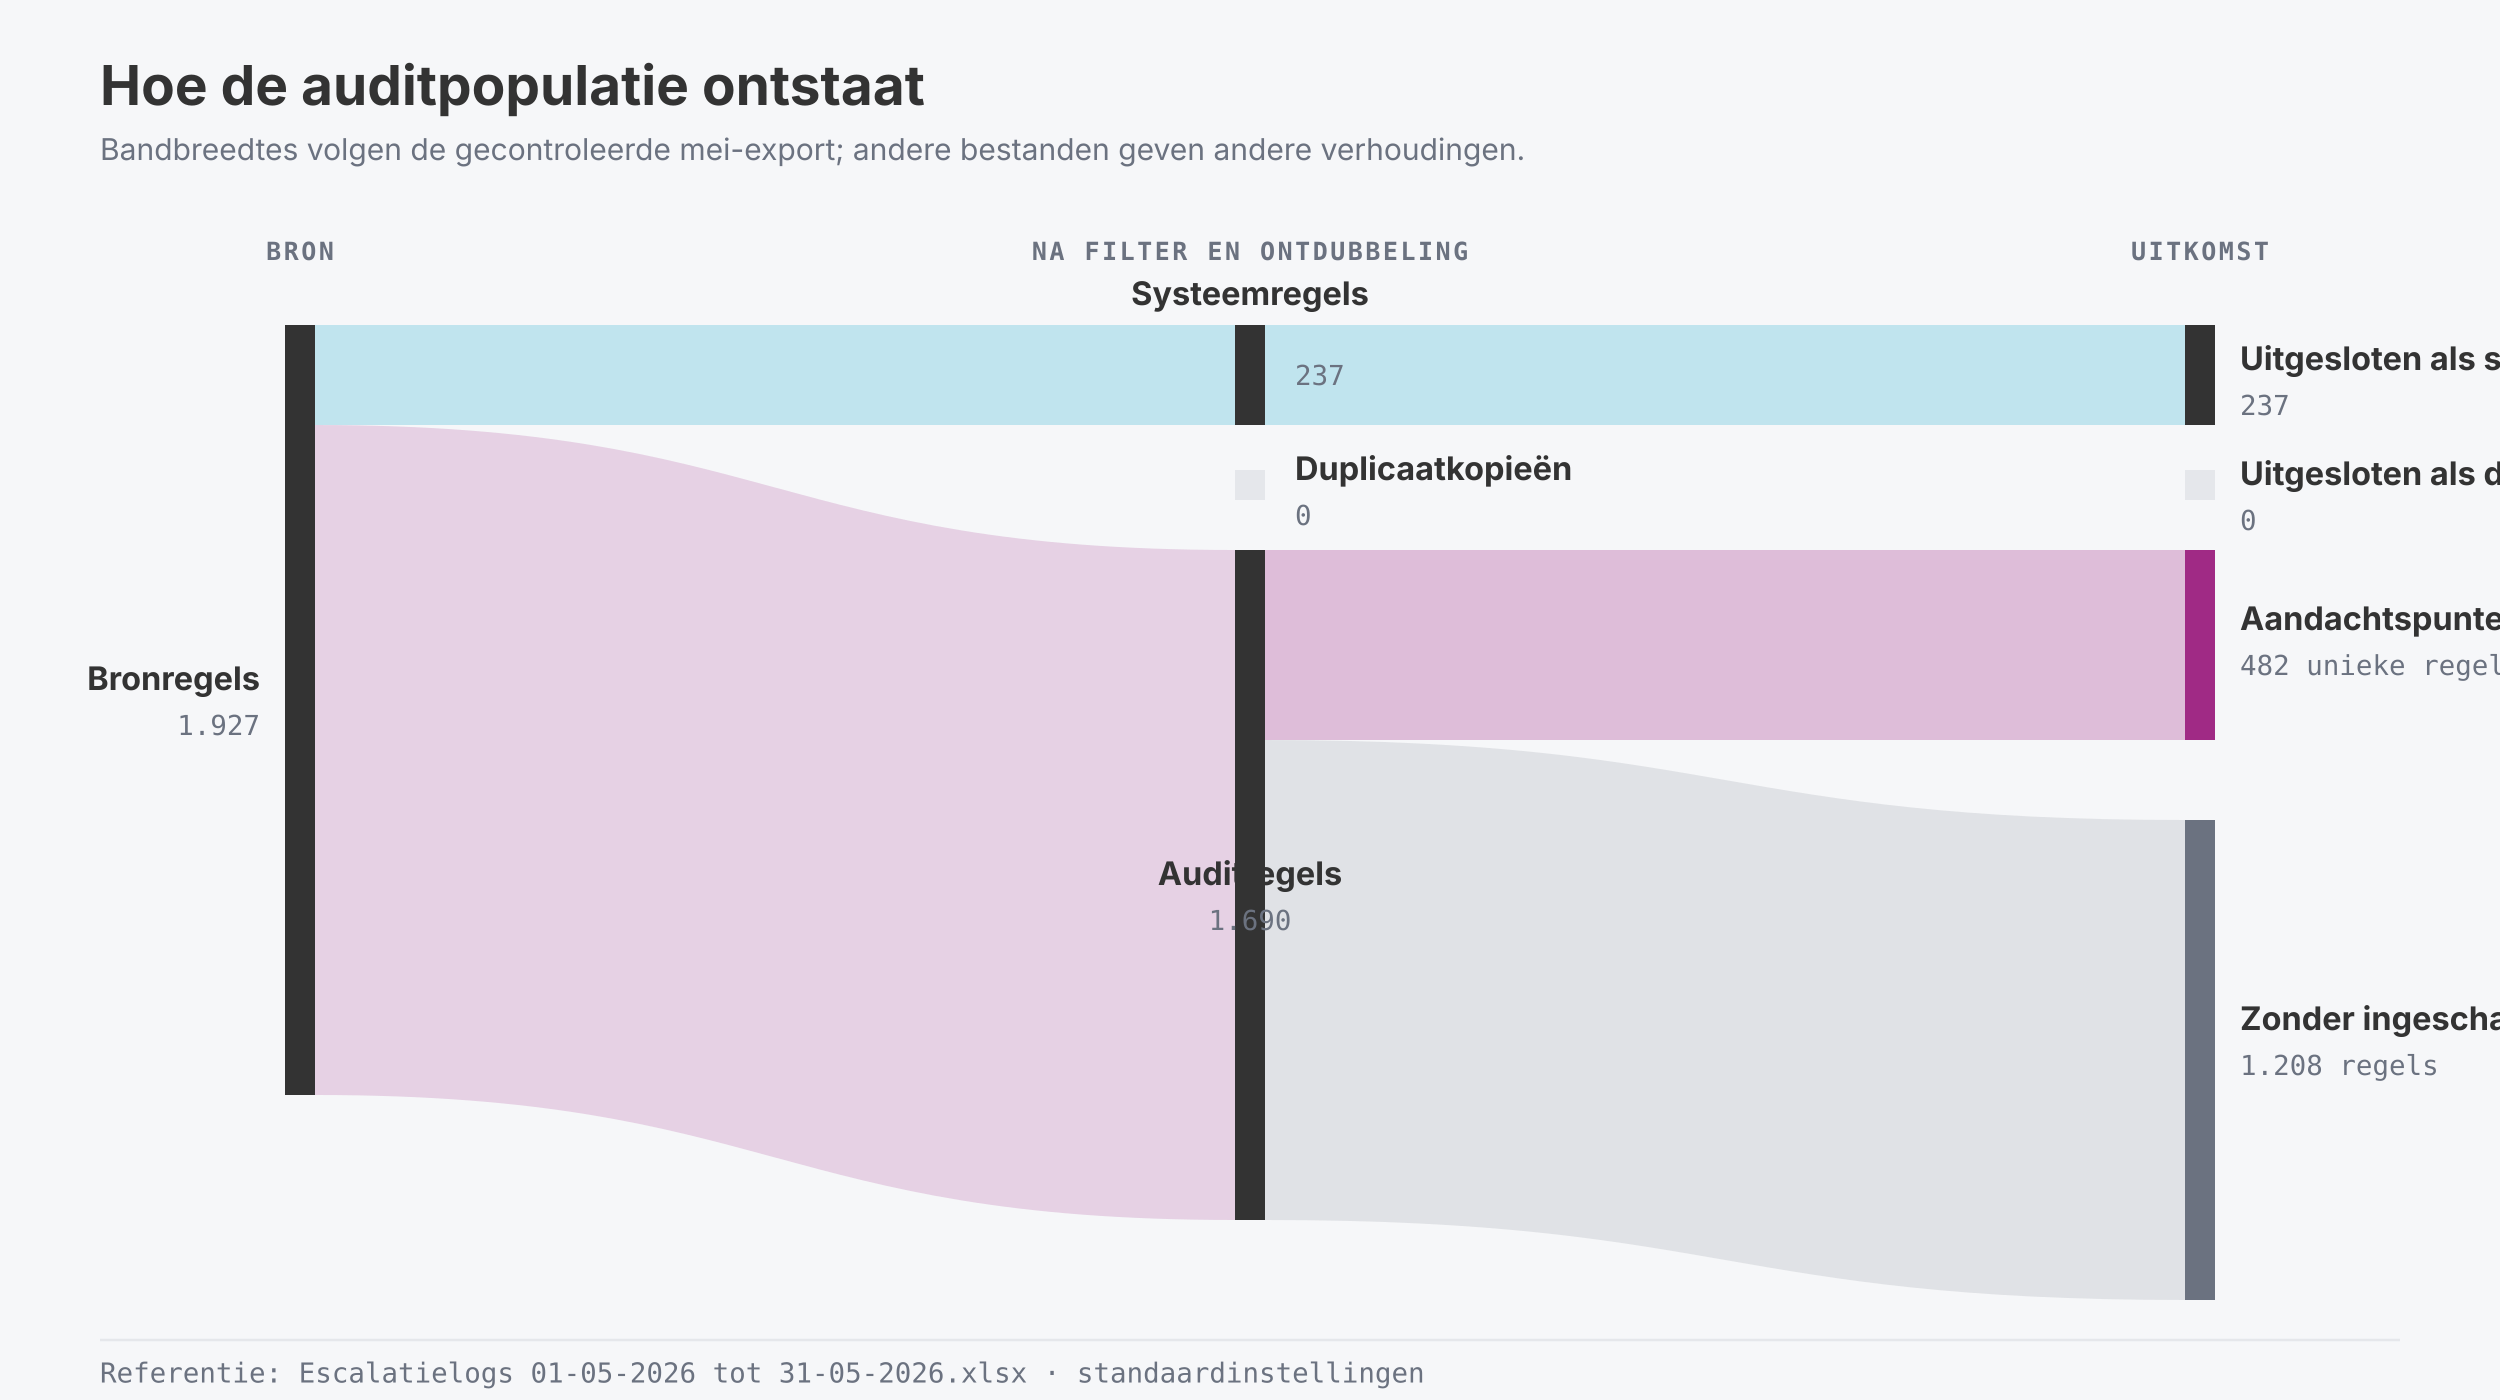
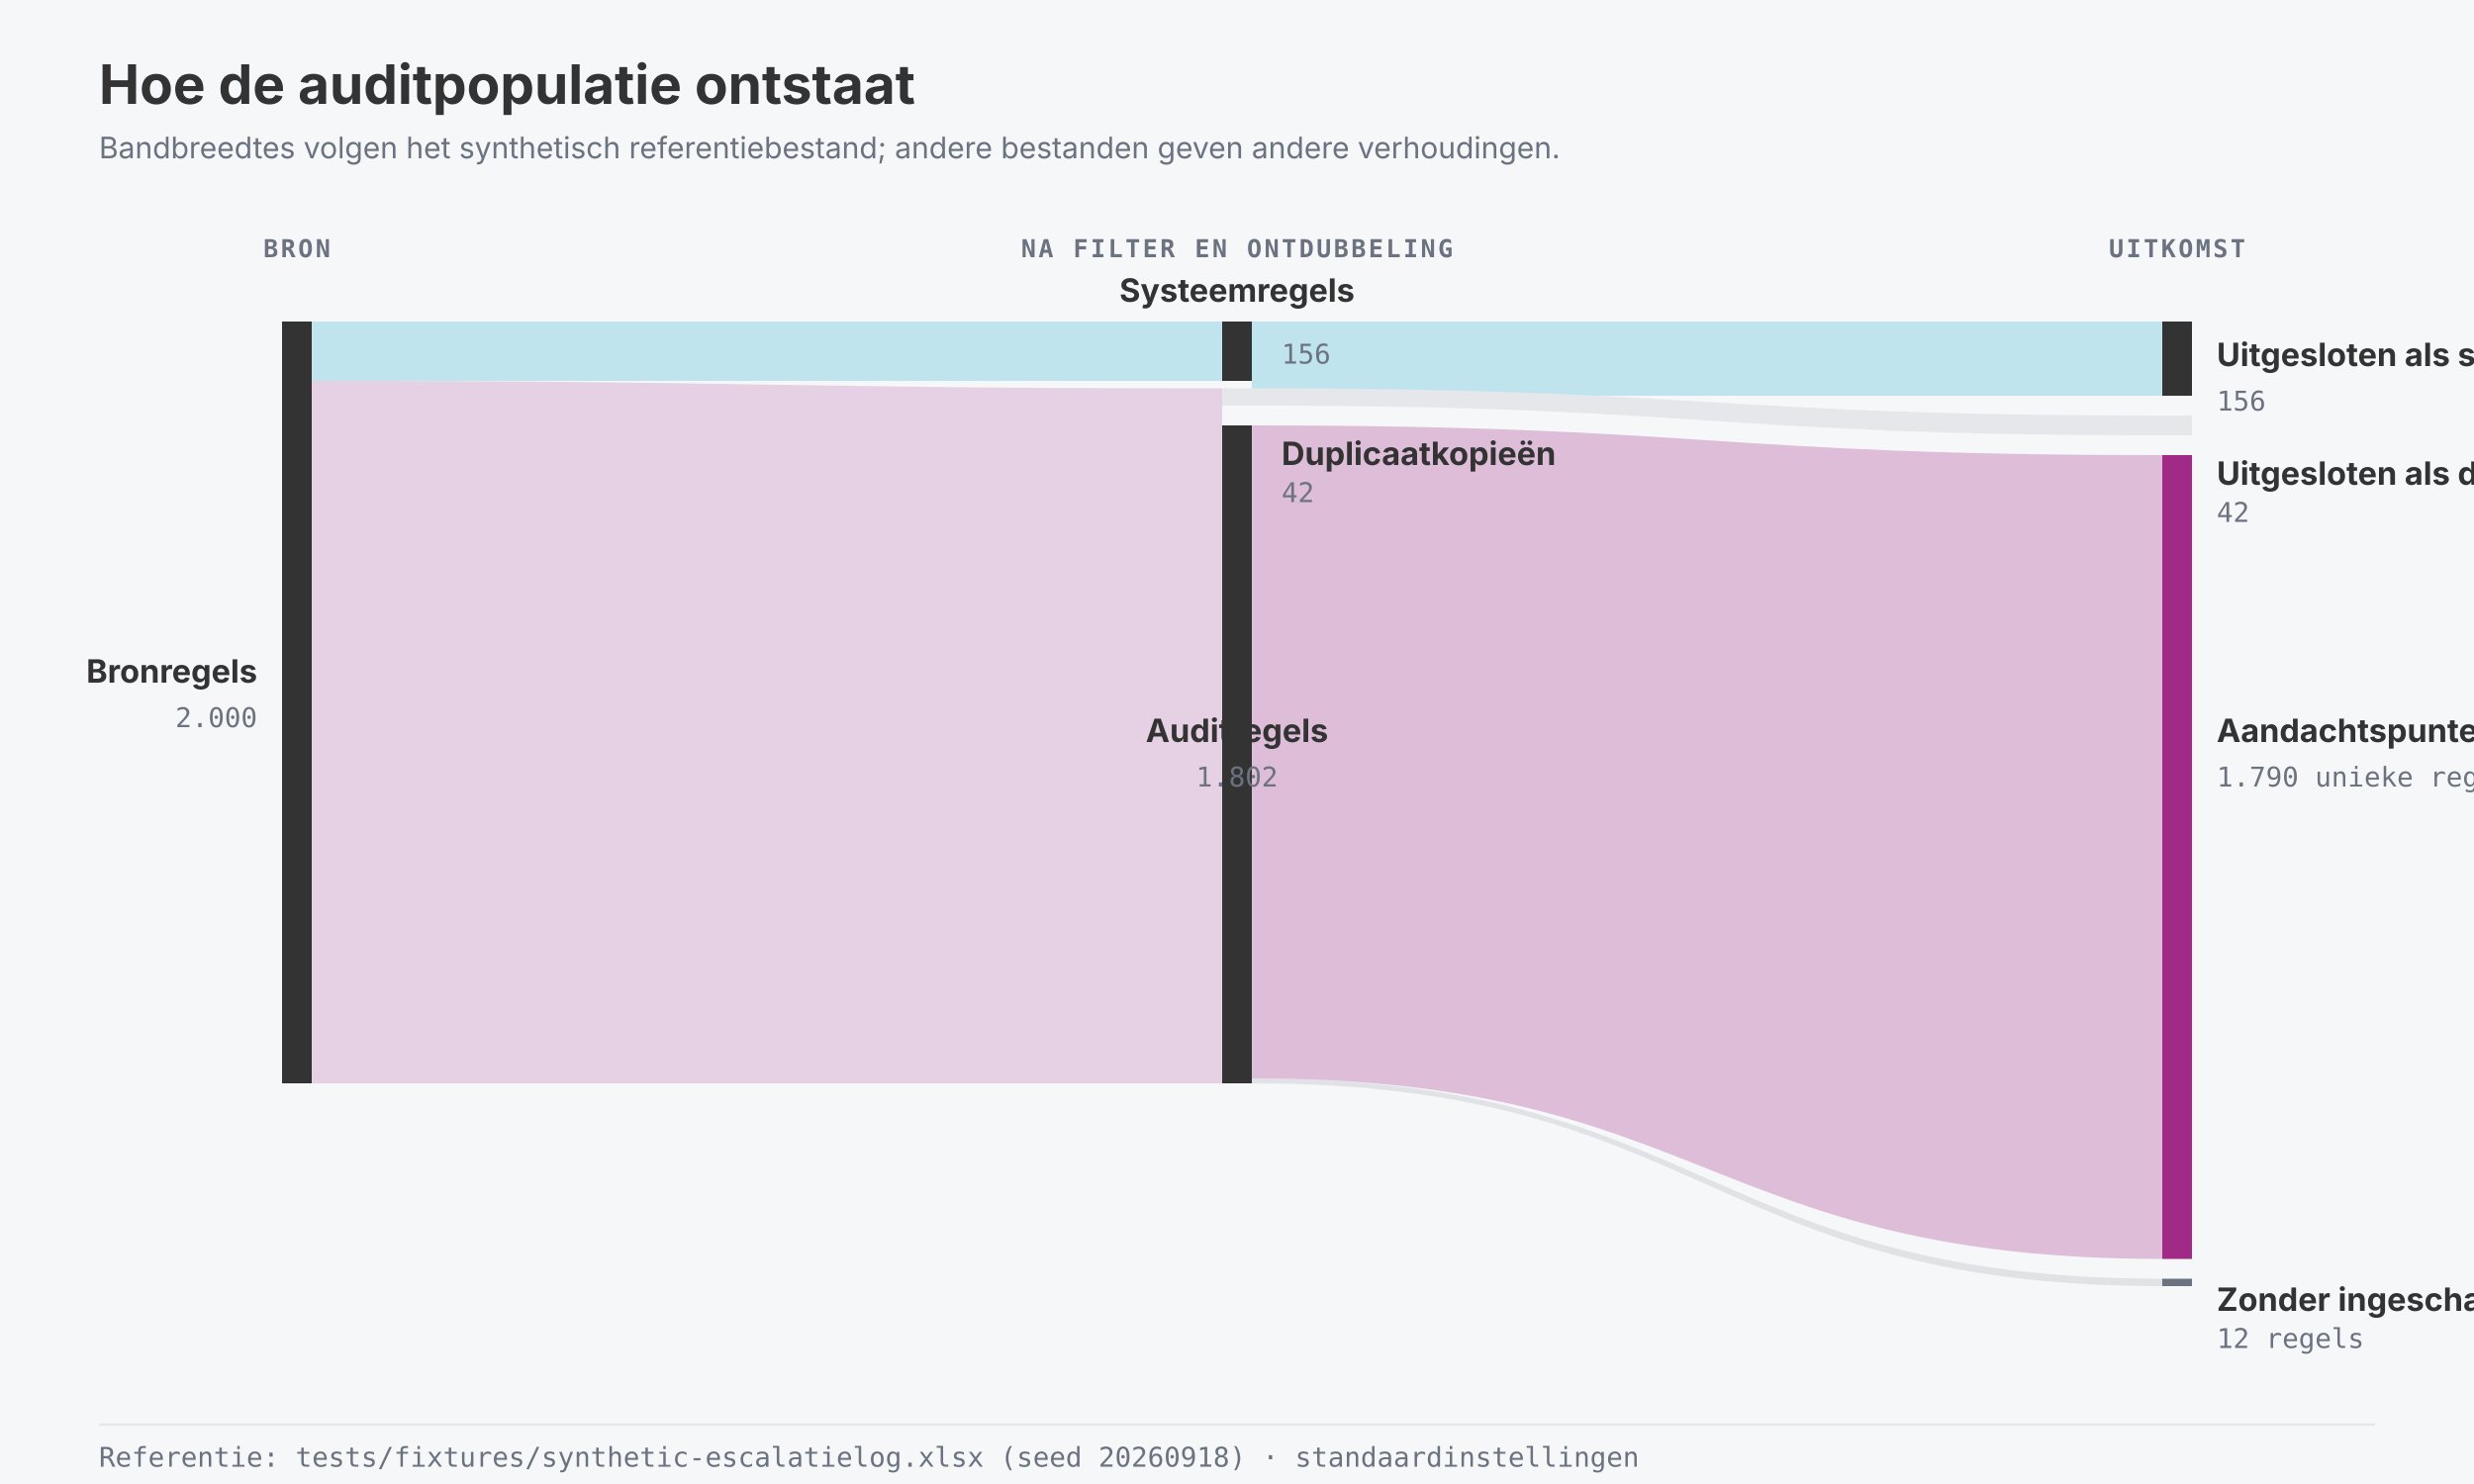
- <svg xmlns="http://www.w3.org/2000/svg" viewBox="0 0 1000 560" role="img" aria-labelledby="auditpopulatie-title auditpopulatie-desc">
+ <svg xmlns="http://www.w3.org/2000/svg" viewBox="0 0 1000 600" role="img" aria-labelledby="auditpopulatie-title auditpopulatie-desc">
  <defs>
    <style>
      .ap-title{font:700 22px Inter,system-ui,sans-serif;fill:#333}.ap-sub{font:400 12px Inter,system-ui,sans-serif;fill:#6B7280}.ap-head{font:700 10px ui-monospace,SFMono-Regular,Consolas,monospace;letter-spacing:1px;fill:#6B7280}.ap-name{font:700 13px Inter,system-ui,sans-serif;fill:#333}.ap-num{font:500 11px ui-monospace,SFMono-Regular,Consolas,monospace;fill:#6B7280}
    </style>
  </defs>
-   <rect width="1000" height="560" fill="#F6F7F9" />
+   <rect width="1000" height="600" fill="#F6F7F9" />
  <text x="40" y="42" class="ap-title">Hoe de auditpopulatie ontstaat</text>
-   <text x="40" y="64" class="ap-sub">Bandbreedtes volgen de gecontroleerde mei-export; andere bestanden geven andere verhoudingen.</text>
+   <text x="40" y="64" class="ap-sub">Bandbreedtes volgen het synthetisch referentiebestand; andere bestanden geven andere verhoudingen.</text>
  <text x="120" y="104" text-anchor="middle" class="ap-head">BRON</text>
  <text x="500" y="104" text-anchor="middle" class="ap-head">NA FILTER EN ONTDUBBELING</text>
  <text x="880" y="104" text-anchor="middle" class="ap-head">UITKOMST</text>
-   <path d="M126 130 C310 130 310 130 494 130 L494 170 C310 170 310 170 126 170 Z" fill="#00A0C8" fill-opacity=".22" />
-   <path d="M126 170 C310 170 310 220 494 220 L494 488 C310 488 310 438 126 438 Z" fill="#A02A85" fill-opacity=".18" />
-   <path d="M506 130 C690 130 690 130 874 130 L874 170 C690 170 690 170 506 170 Z" fill="#00A0C8" fill-opacity=".22" />
-   <path d="M506 220 C690 220 690 220 874 220 L874 296 C690 296 690 296 506 296 Z" fill="#A02A85" fill-opacity=".28" />
-   <path d="M506 296 C690 296 690 328 874 328 L874 520 C690 520 690 488 506 488 Z" fill="#6B7280" fill-opacity=".16" />
+   <path d="M126 130 C310 130 310 130 494 130 L494 154 C310 154 310 154 126 154 Z" fill="#00A0C8" fill-opacity=".22" />
+   <path d="M126 154 C310 154 310 157 494 157 L494 438 C310 438 310 438 126 438 Z" fill="#A02A85" fill-opacity=".18" />
+   <path d="M506 130 C690 130 690 130 874 130 L874 160 C690 160 690 160 506 160 Z" fill="#00A0C8" fill-opacity=".22" />
+   <path d="M506 157 C690 157 690 168 874 168 L874 176 C690 176 690 164 506 164 Z" fill="#E5E7EB" />
+   <path d="M506 172 C690 172 690 184 874 184 L874 509 C690 509 690 436 506 436 Z" fill="#A02A85" fill-opacity=".28" />
+   <path d="M506 436 C690 436 690 517 874 517 L874 520 C690 520 690 438 506 438 Z" fill="#6B7280" fill-opacity=".16" />
  <rect x="114" y="130" width="12" height="308" fill="#333" />
-   <rect x="494" y="130" width="12" height="40" fill="#333" />
-   <rect x="494" y="188" width="12" height="12" fill="#E5E7EB" />
-   <rect x="494" y="220" width="12" height="268" fill="#333" />
-   <rect x="874" y="130" width="12" height="40" fill="#333" />
-   <rect x="874" y="188" width="12" height="12" fill="#E5E7EB" />
-   <rect x="874" y="220" width="12" height="76" fill="#A02A85" />
-   <rect x="874" y="328" width="12" height="192" fill="#6B7280" />
+   <rect x="494" y="130" width="12" height="24" fill="#333" />
+   <rect x="494" y="157" width="12" height="7" fill="#E5E7EB" />
+   <rect x="494" y="172" width="12" height="266" fill="#333" />
+   <rect x="874" y="130" width="12" height="30" fill="#333" />
+   <rect x="874" y="168" width="12" height="8" fill="#E5E7EB" />
+   <rect x="874" y="184" width="12" height="325" fill="#A02A85" />
+   <rect x="874" y="517" width="12" height="3" fill="#6B7280" />
  <text x="104" y="276" text-anchor="end" class="ap-name">Bronregels</text>
-   <text x="104" y="294" text-anchor="end" class="ap-num">1.927</text>
+   <text x="104" y="294" text-anchor="end" class="ap-num">2.000</text>
  <text x="500" y="122" text-anchor="middle" class="ap-name">Systeemregels</text>
-   <text x="518" y="154" class="ap-num">237</text>
-   <text x="518" y="192" class="ap-name">Duplicaatkopieën</text>
-   <text x="518" y="210" class="ap-num">0</text>
-   <text x="500" y="354" text-anchor="middle" class="ap-name" fill="#7F1F69">Auditregels</text>
-   <text x="500" y="372" text-anchor="middle" class="ap-num">1.690</text>
+   <text x="518" y="147" class="ap-num">156</text>
+   <text x="518" y="188" class="ap-name">Duplicaatkopieën</text>
+   <text x="518" y="203" class="ap-num">42</text>
+   <text x="500" y="300" text-anchor="middle" class="ap-name" fill="#7F1F69">Auditregels</text>
+   <text x="500" y="318" text-anchor="middle" class="ap-num">1.802</text>
  <text x="896" y="148" class="ap-name">Uitgesloten als systeemregel</text>
-   <text x="896" y="166" class="ap-num">237</text>
-   <text x="896" y="194" class="ap-name">Uitgesloten als duplicaat</text>
-   <text x="896" y="212" class="ap-num">0</text>
-   <text x="896" y="252" class="ap-name" fill="#7F1F69">Aandachtspunten</text>
-   <text x="896" y="270" class="ap-num">482 unieke regels</text>
-   <text x="896" y="412" class="ap-name">Zonder ingeschakeld signaal</text>
-   <text x="896" y="430" class="ap-num">1.208 regels</text>
-   <line x1="40" y1="536" x2="960" y2="536" stroke="#E5E7EB" />
-   <text x="40" y="553" class="ap-num">Referentie: Escalatielogs 01-05-2026 tot 31-05-2026.xlsx · standaardinstellingen</text>
+   <text x="896" y="166" class="ap-num">156</text>
+   <text x="896" y="196" class="ap-name">Uitgesloten als duplicaat</text>
+   <text x="896" y="211" class="ap-num">42</text>
+   <text x="896" y="300" class="ap-name" fill="#7F1F69">Aandachtspunten</text>
+   <text x="896" y="318" class="ap-num">1.790 unieke regels</text>
+   <text x="896" y="530" class="ap-name">Zonder ingeschakeld signaal</text>
+   <text x="896" y="545" class="ap-num">12 regels</text>
+   <line x1="40" y1="576" x2="960" y2="576" stroke="#E5E7EB" />
+   <text x="40" y="593" class="ap-num">Referentie: tests/fixtures/synthetic-escalatielog.xlsx (seed 20260918) · standaardinstellingen</text>
</svg>
